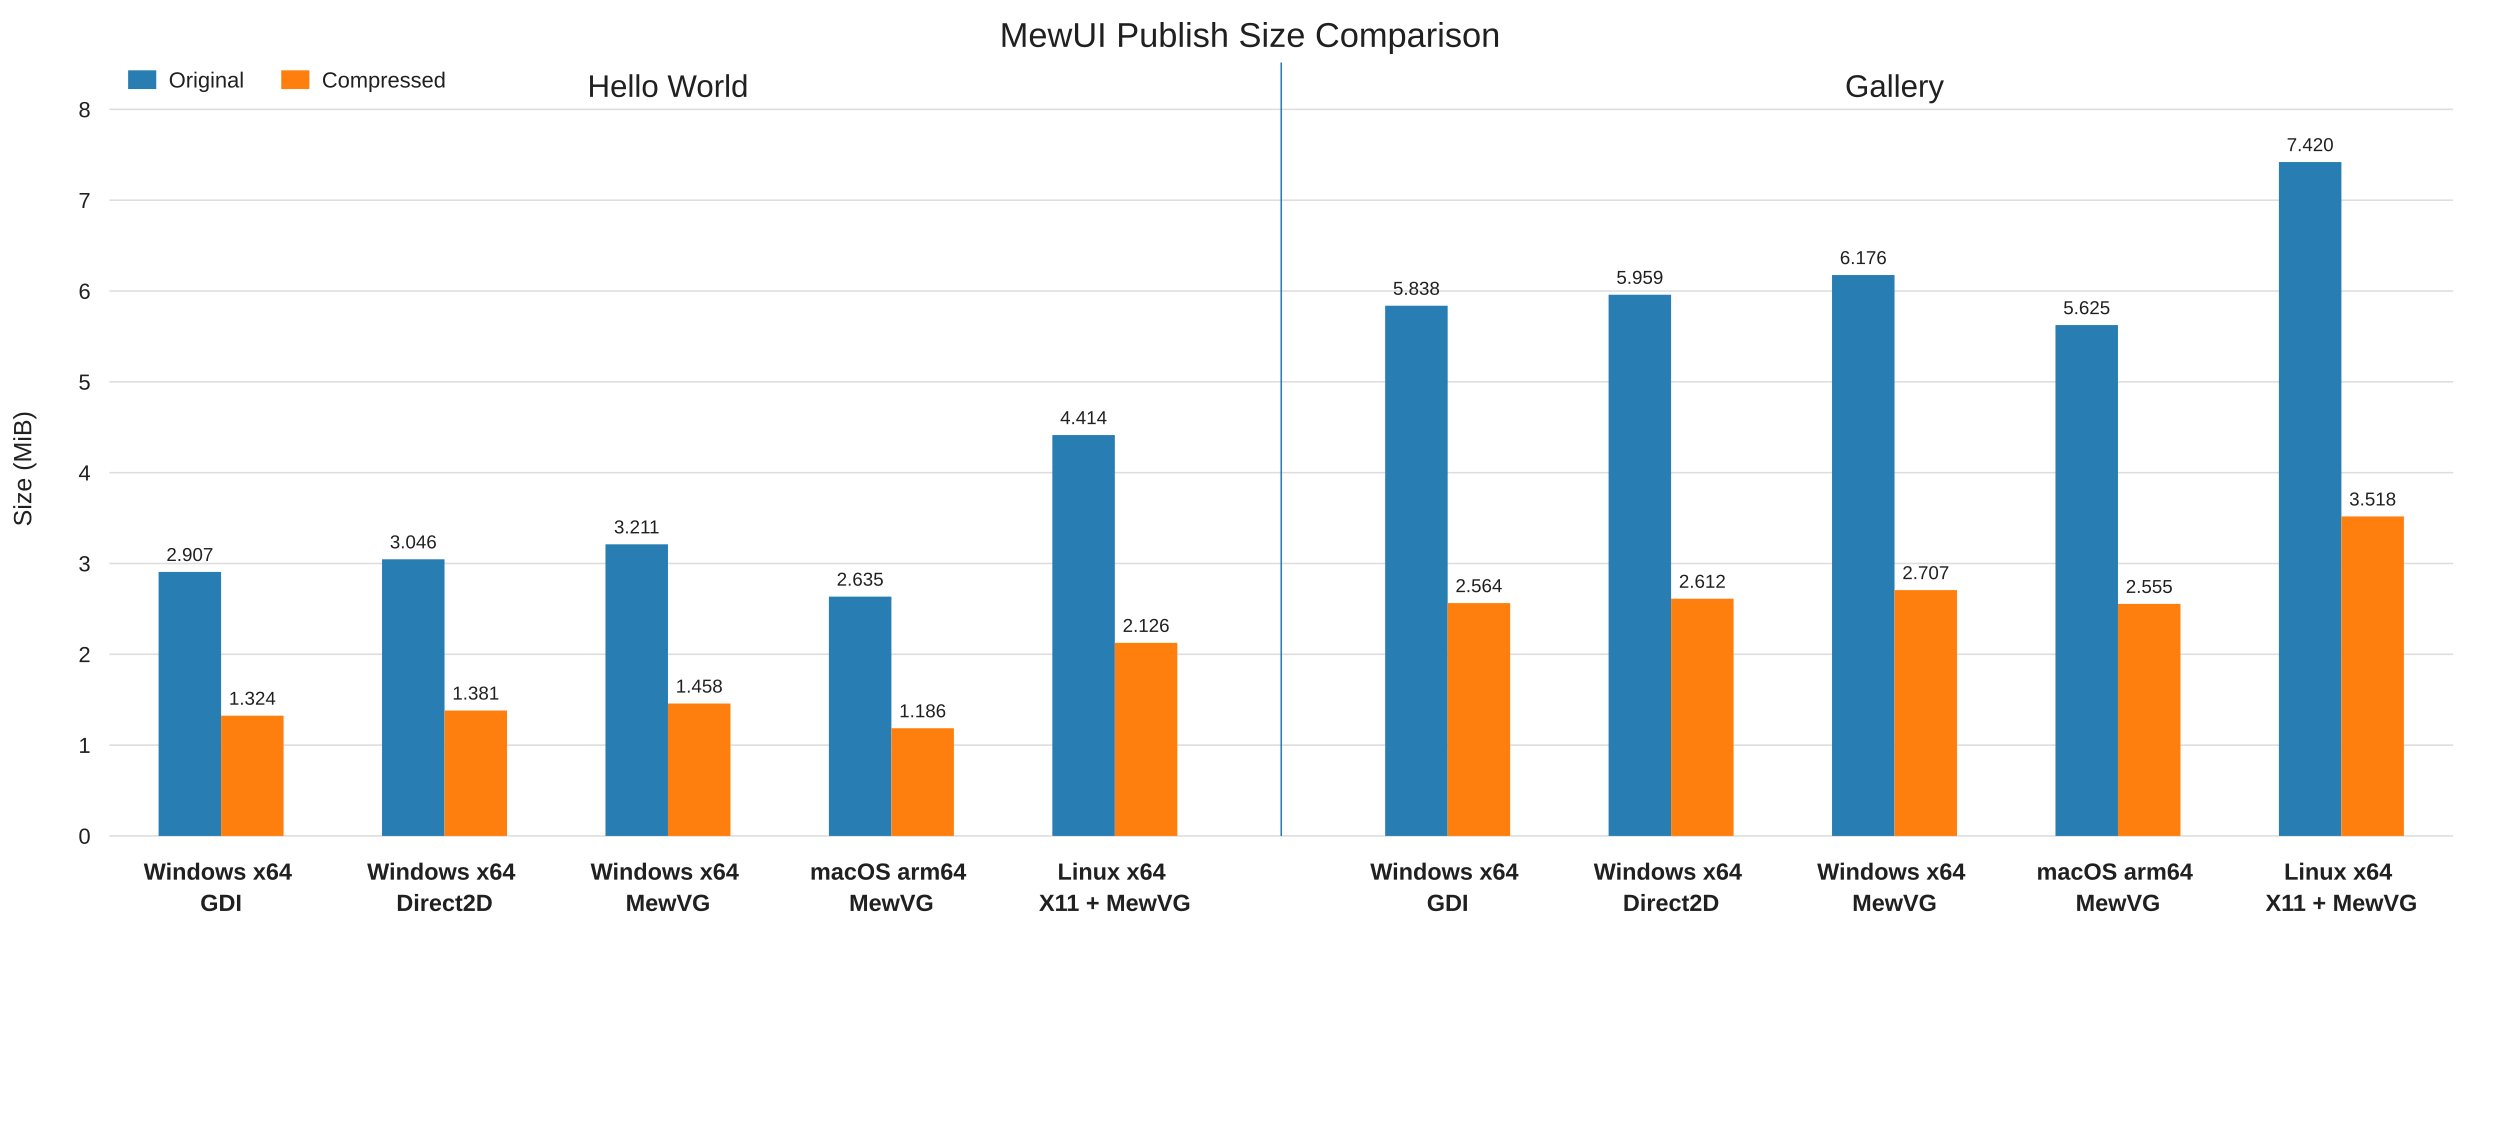
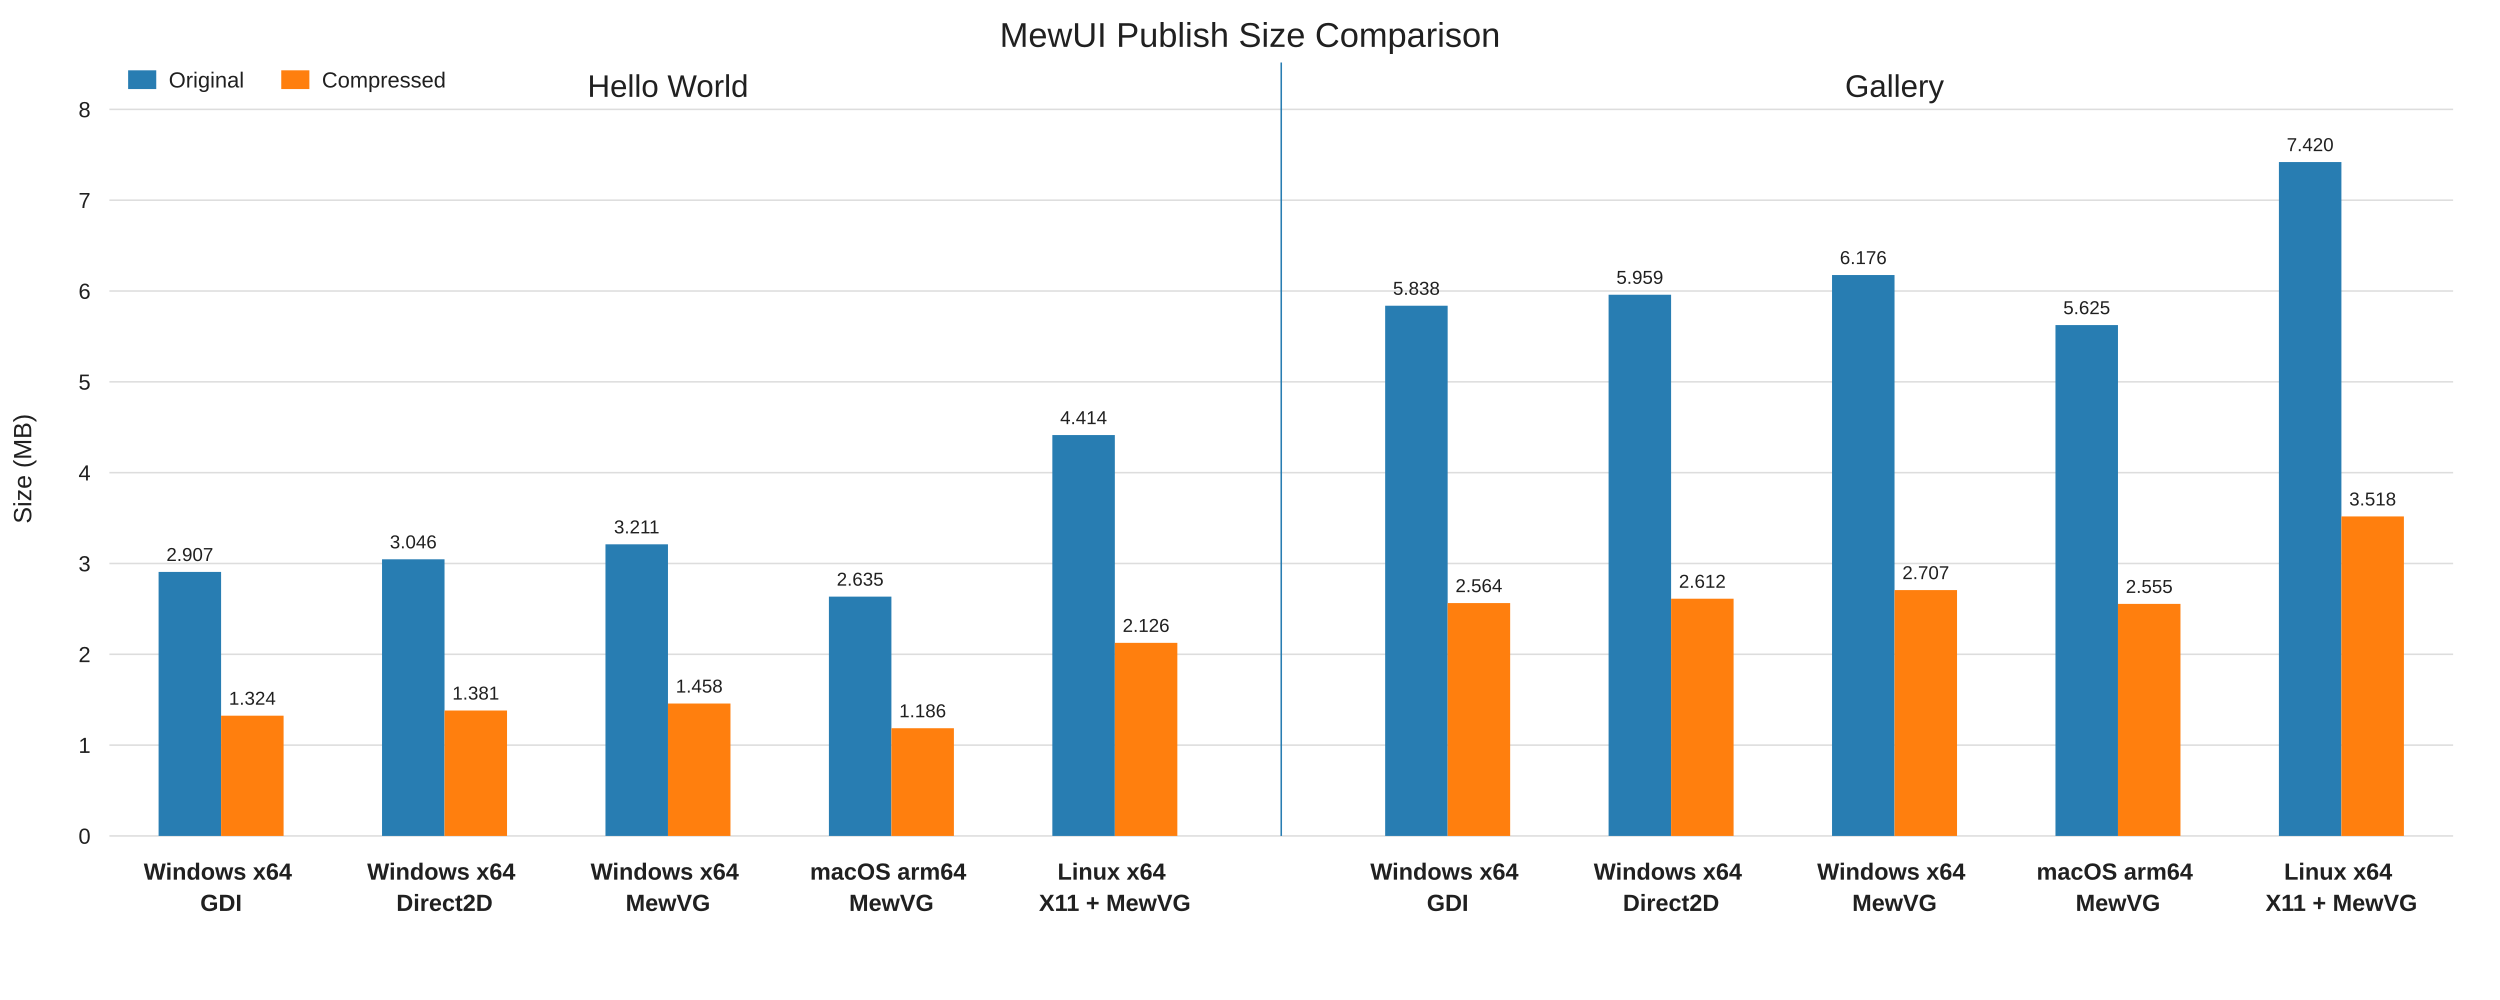
- <svg xmlns="http://www.w3.org/2000/svg" width="1600" height="720" viewBox="0 0 1600 720" role="img" aria-labelledby="title description">
+ <svg xmlns="http://www.w3.org/2000/svg" width="1600" height="640" viewBox="0 0 1600 640" role="img" aria-labelledby="title description">
  <rect width="100%" height="100%" fill="#fff" />
  <g font-family="Segoe UI,Arial,sans-serif" fill="#202020">
    <text x="800" y="30" text-anchor="middle" font-size="22">MewUI Publish Size Comparison</text>
    <line x1="70" y1="535" x2="1570" y2="535" stroke="#ddd" />
    <text x="58" y="540" text-anchor="end" font-size="14">0</text>
    <line x1="70" y1="476.875" x2="1570" y2="476.875" stroke="#ddd" />
    <text x="58" y="481.875" text-anchor="end" font-size="14">1</text>
    <line x1="70" y1="418.75" x2="1570" y2="418.75" stroke="#ddd" />
    <text x="58" y="423.75" text-anchor="end" font-size="14">2</text>
    <line x1="70" y1="360.625" x2="1570" y2="360.625" stroke="#ddd" />
    <text x="58" y="365.625" text-anchor="end" font-size="14">3</text>
    <line x1="70" y1="302.5" x2="1570" y2="302.5" stroke="#ddd" />
    <text x="58" y="307.5" text-anchor="end" font-size="14">4</text>
    <line x1="70" y1="244.375" x2="1570" y2="244.375" stroke="#ddd" />
    <text x="58" y="249.375" text-anchor="end" font-size="14">5</text>
    <line x1="70" y1="186.25" x2="1570" y2="186.25" stroke="#ddd" />
    <text x="58" y="191.25" text-anchor="end" font-size="14">6</text>
    <line x1="70" y1="128.125" x2="1570" y2="128.125" stroke="#ddd" />
    <text x="58" y="133.125" text-anchor="end" font-size="14">7</text>
    <line x1="70" y1="70" x2="1570" y2="70" stroke="#ddd" />
    <text x="58" y="75" text-anchor="end" font-size="14">8</text>
-     <text x="20" y="300" text-anchor="middle" font-size="16" transform="rotate(-90 20 300)">Size (MiB)</text>
+     <text x="20" y="300" text-anchor="middle" font-size="16" transform="rotate(-90 20 300)">Size (MB)</text>
    <rect x="82" y="45" width="18" height="12" fill="#287db2" />
    <text x="108" y="56" font-size="14">Original</text>
    <rect x="180" y="45" width="18" height="12" fill="#ff7f0e" />
    <text x="206" y="56" font-size="14">Compressed</text>
    <text x="427.5" y="62" text-anchor="middle" font-size="20">Hello World</text>
    <rect x="101.5" y="366.031" width="40" height="168.969" fill="#287db2" />
    <text x="121.5" y="359.031" text-anchor="middle" font-size="12">2.907</text>
    <rect x="141.5" y="458.043" width="40" height="76.957" fill="#ff7f0e" />
    <text x="161.5" y="451.043" text-anchor="middle" font-size="12">1.324</text>
    <text x="141.5" y="563" text-anchor="middle" font-size="15" font-weight="600">
      <tspan x="141.5">Windows x64</tspan>
      <tspan x="141.5" dy="20">GDI</tspan>
    </text>
    <rect x="244.5" y="357.951" width="40" height="177.049" fill="#287db2" />
    <text x="264.5" y="350.951" text-anchor="middle" font-size="12">3.046</text>
    <rect x="284.5" y="454.729" width="40" height="80.271" fill="#ff7f0e" />
    <text x="304.5" y="447.729" text-anchor="middle" font-size="12">1.381</text>
    <text x="284.5" y="563" text-anchor="middle" font-size="15" font-weight="600">
      <tspan x="284.5">Windows x64</tspan>
      <tspan x="284.5" dy="20">Direct2D</tspan>
    </text>
    <rect x="387.5" y="348.361" width="40" height="186.639" fill="#287db2" />
    <text x="407.5" y="341.361" text-anchor="middle" font-size="12">3.211</text>
    <rect x="427.5" y="450.254" width="40" height="84.746" fill="#ff7f0e" />
    <text x="447.5" y="443.254" text-anchor="middle" font-size="12">1.458</text>
    <text x="427.5" y="563" text-anchor="middle" font-size="15" font-weight="600">
      <tspan x="427.5">Windows x64</tspan>
      <tspan x="427.5" dy="20">MewVG</tspan>
    </text>
    <rect x="530.5" y="381.841" width="40" height="153.159" fill="#287db2" />
    <text x="550.5" y="374.841" text-anchor="middle" font-size="12">2.635</text>
    <rect x="570.5" y="466.064" width="40" height="68.936" fill="#ff7f0e" />
    <text x="590.5" y="459.064" text-anchor="middle" font-size="12">1.186</text>
    <text x="570.5" y="563" text-anchor="middle" font-size="15" font-weight="600">
      <tspan x="570.5">macOS arm64</tspan>
      <tspan x="570.5" dy="20">MewVG</tspan>
    </text>
    <rect x="673.5" y="278.436" width="40" height="256.564" fill="#287db2" />
    <text x="693.5" y="271.436" text-anchor="middle" font-size="12">4.414</text>
    <rect x="713.5" y="411.426" width="40" height="123.574" fill="#ff7f0e" />
    <text x="733.5" y="404.426" text-anchor="middle" font-size="12">2.126</text>
    <text x="713.5" y="563" text-anchor="middle" font-size="15" font-weight="600">
      <tspan x="713.5">Linux x64</tspan>
      <tspan x="713.5" dy="20">X11 + MewVG</tspan>
    </text>
    <text x="1212.5" y="62" text-anchor="middle" font-size="20">Gallery</text>
    <line x1="820" y1="40" x2="820" y2="535" stroke="#287db2" />
    <rect x="886.5" y="195.666" width="40" height="339.334" fill="#287db2" />
    <text x="906.5" y="188.666" text-anchor="middle" font-size="12">5.838</text>
    <rect x="926.5" y="385.967" width="40" height="149.032" fill="#ff7f0e" />
    <text x="946.5" y="378.967" text-anchor="middle" font-size="12">2.564</text>
    <text x="926.5" y="563" text-anchor="middle" font-size="15" font-weight="600">
      <tspan x="926.5">Windows x64</tspan>
      <tspan x="926.5" dy="20">GDI</tspan>
    </text>
    <rect x="1029.5" y="188.633" width="40" height="346.367" fill="#287db2" />
    <text x="1049.5" y="181.633" text-anchor="middle" font-size="12">5.959</text>
    <rect x="1069.5" y="383.178" width="40" height="151.822" fill="#ff7f0e" />
    <text x="1089.5" y="376.178" text-anchor="middle" font-size="12">2.612</text>
    <text x="1069.5" y="563" text-anchor="middle" font-size="15" font-weight="600">
      <tspan x="1069.5">Windows x64</tspan>
      <tspan x="1069.5" dy="20">Direct2D</tspan>
    </text>
    <rect x="1172.5" y="176.02" width="40" height="358.98" fill="#287db2" />
    <text x="1192.5" y="169.02" text-anchor="middle" font-size="12">6.176</text>
    <rect x="1212.5" y="377.656" width="40" height="157.344" fill="#ff7f0e" />
    <text x="1232.5" y="370.656" text-anchor="middle" font-size="12">2.707</text>
    <text x="1212.5" y="563" text-anchor="middle" font-size="15" font-weight="600">
      <tspan x="1212.5">Windows x64</tspan>
      <tspan x="1212.5" dy="20">MewVG</tspan>
    </text>
    <rect x="1315.5" y="208.047" width="40" height="326.953" fill="#287db2" />
    <text x="1335.5" y="201.047" text-anchor="middle" font-size="12">5.625</text>
    <rect x="1355.5" y="386.491" width="40" height="148.509" fill="#ff7f0e" />
    <text x="1375.5" y="379.491" text-anchor="middle" font-size="12">2.555</text>
    <text x="1355.5" y="563" text-anchor="middle" font-size="15" font-weight="600">
      <tspan x="1355.5">macOS arm64</tspan>
      <tspan x="1355.5" dy="20">MewVG</tspan>
    </text>
    <rect x="1458.5" y="103.713" width="40" height="431.288" fill="#287db2" />
    <text x="1478.5" y="96.713" text-anchor="middle" font-size="12">7.420</text>
    <rect x="1498.5" y="330.516" width="40" height="204.484" fill="#ff7f0e" />
    <text x="1518.5" y="323.516" text-anchor="middle" font-size="12">3.518</text>
    <text x="1498.5" y="563" text-anchor="middle" font-size="15" font-weight="600">
      <tspan x="1498.5">Linux x64</tspan>
      <tspan x="1498.5" dy="20">X11 + MewVG</tspan>
    </text>
  </g>
</svg>
